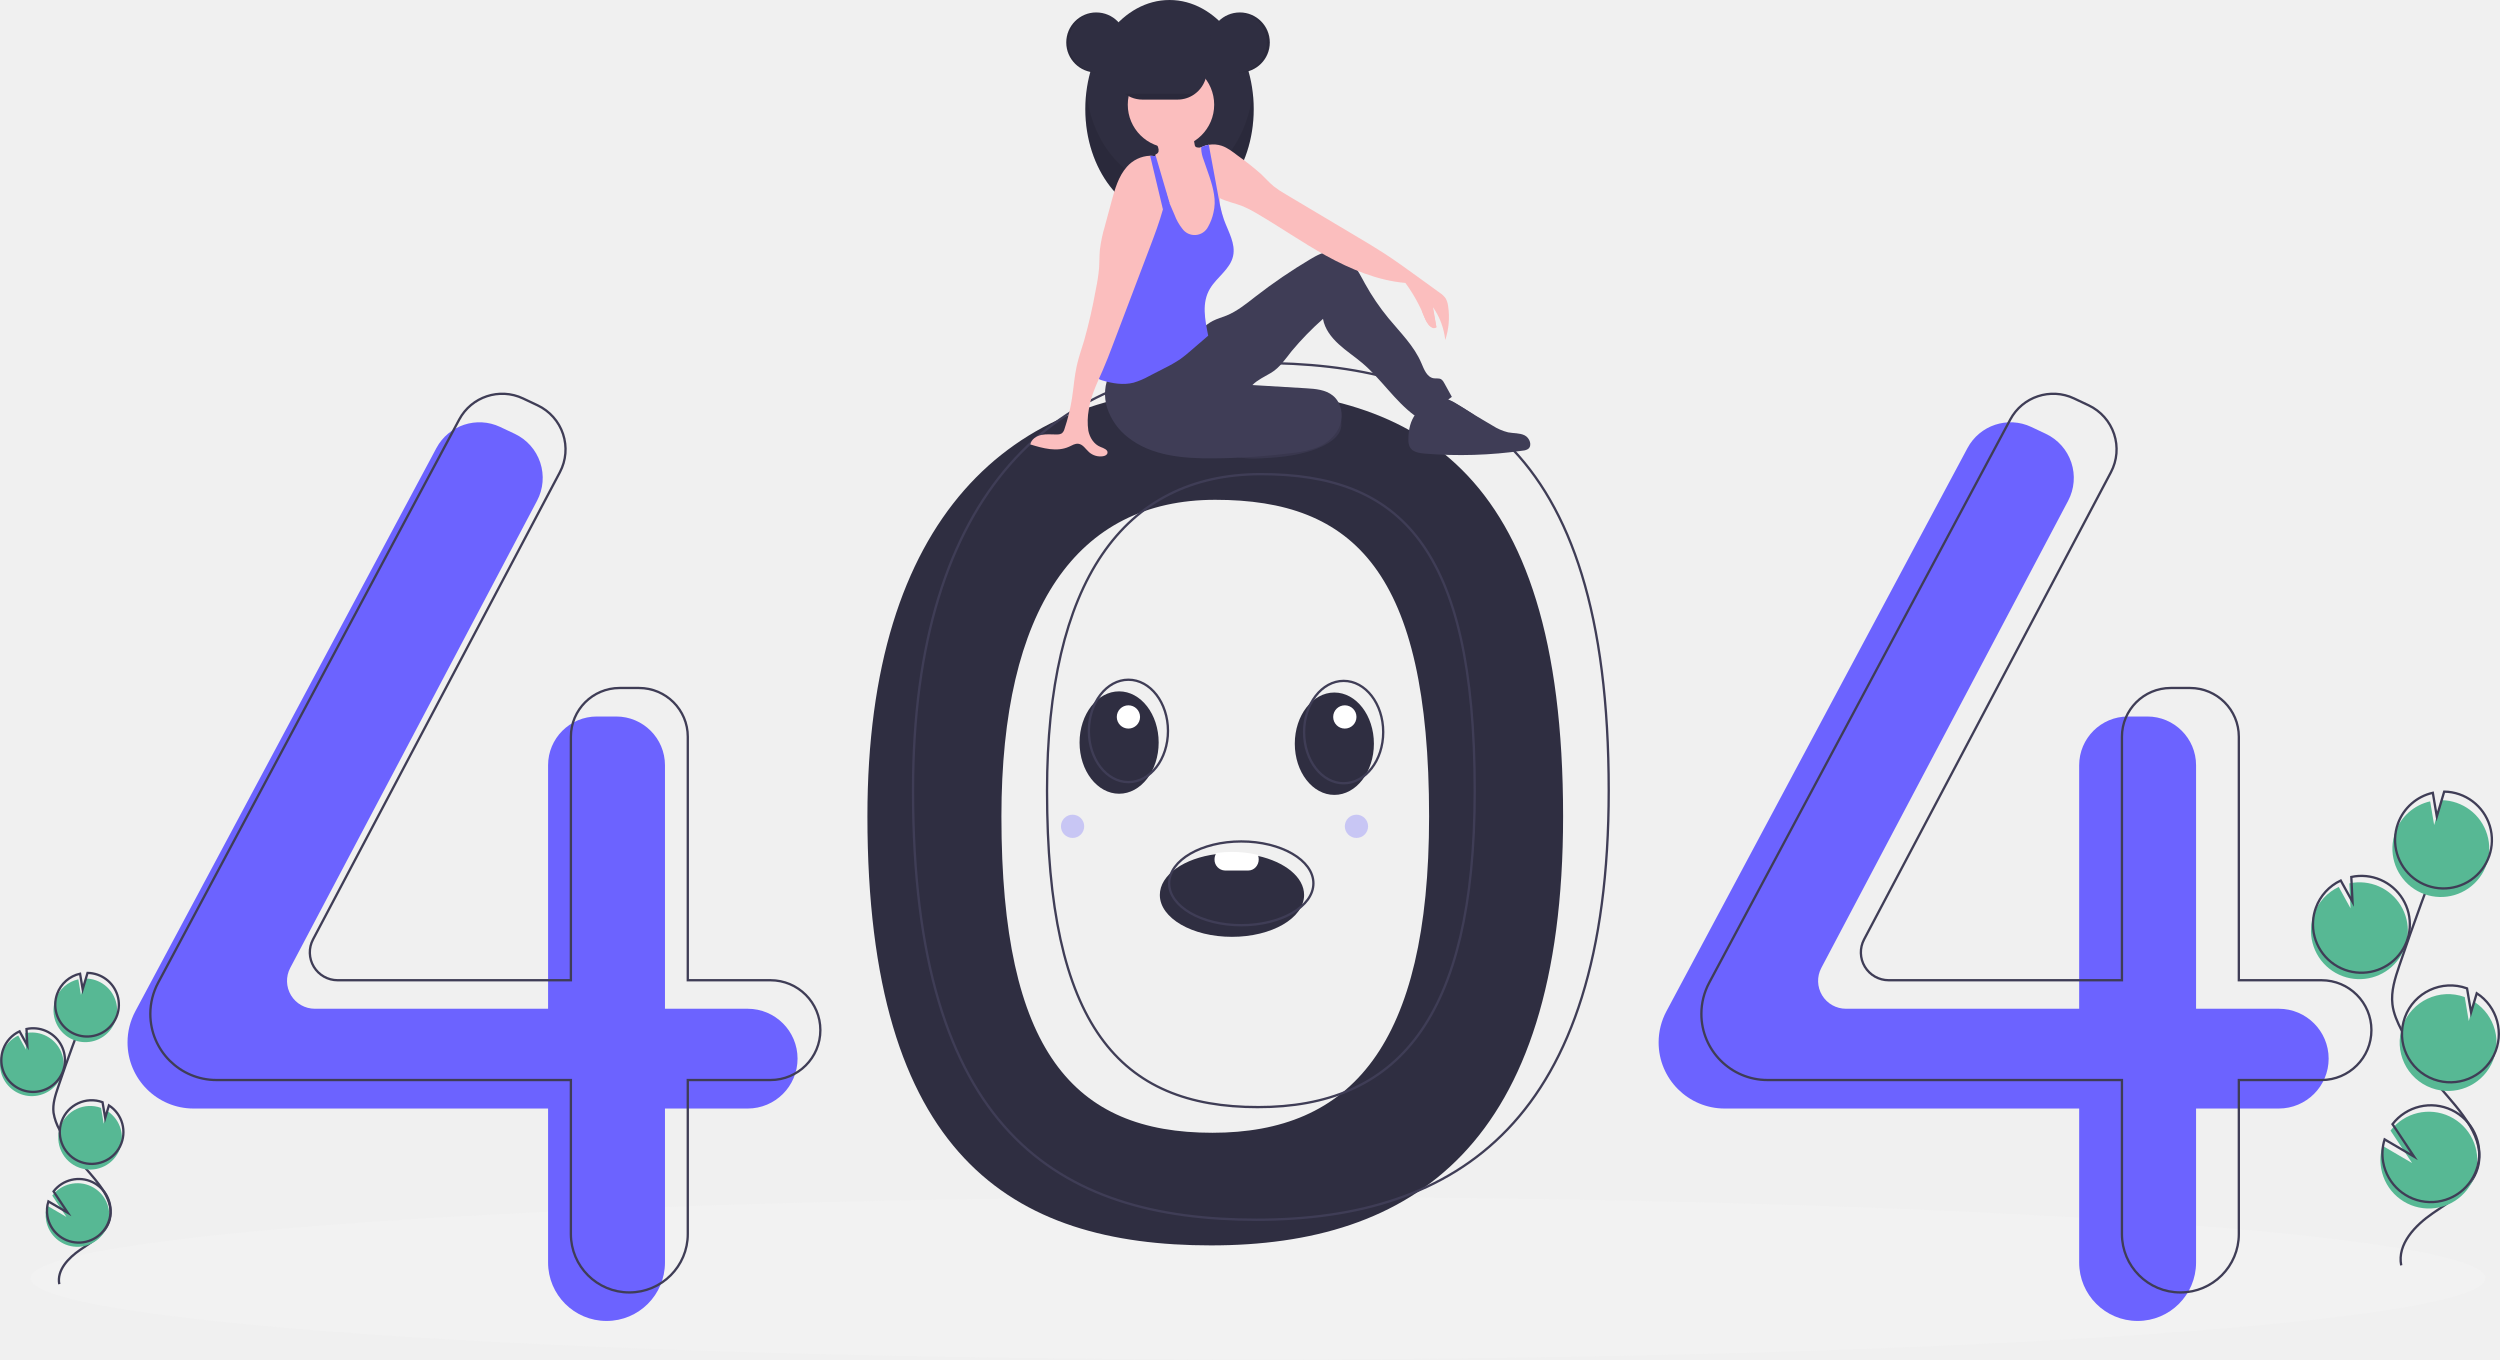
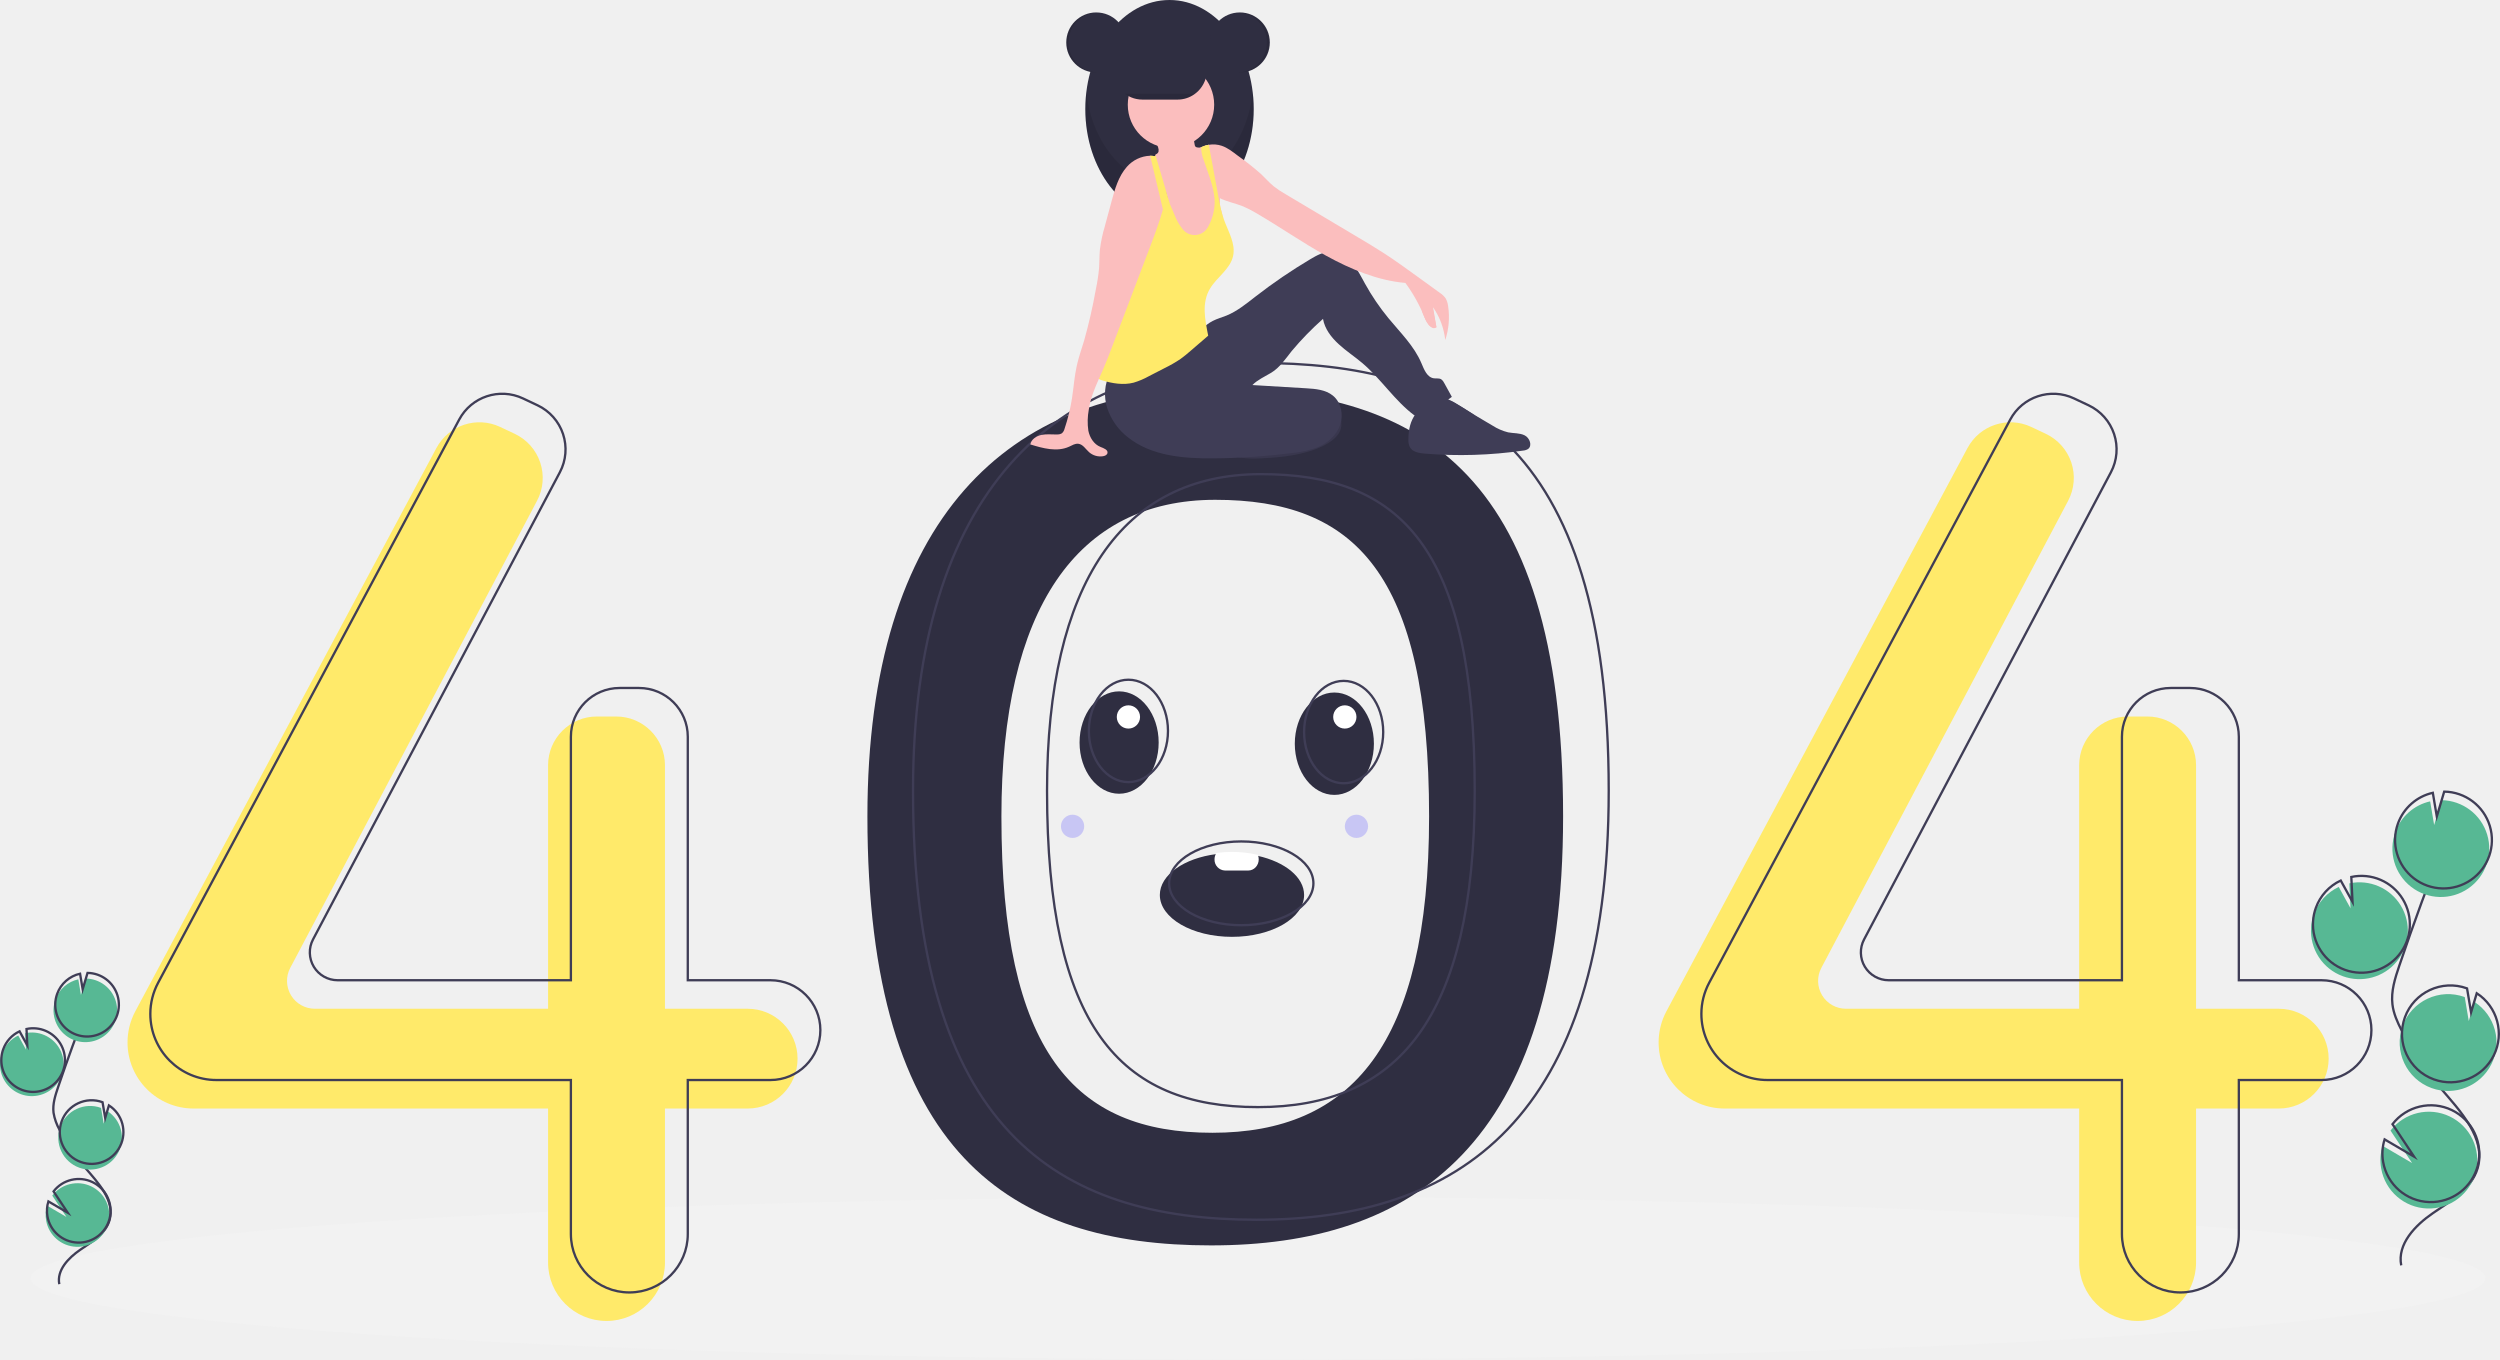
<svg xmlns="http://www.w3.org/2000/svg" id="fd59ce54-f850-4dfc-bc34-dd7d379d600e" data-name="Layer 1" width="1074.392" height="584.231" viewBox="0 0 1074.392 584.231">
  <ellipse cx="540.643" cy="549.309" rx="527.5" ry="34.922" fill="#f2f2f2" />
  <path d="M583.48,324.894c-85.944,0-147.651,55.139-147.651,183.798,0,145.813,61.707,184.411,147.651,184.411s151.327-42.274,151.327-184.411C734.807,356.753,669.424,324.894,583.48,324.894Zm.565,319.808c-59.527,0-90.626-34.923-90.626-135.916,0-89.112,32.372-136.105,91.899-136.105s91.899,30.868,91.899,136.105C677.217,607.234,643.572,644.703,584.045,644.703Z" transform="translate(-63.054 -157.8845)" fill="#2f2e41" />
-   <path d="M384.365,591.401H348.831V486.762A20.956,20.956,0,0,0,327.875,465.806h-8.326a20.956,20.956,0,0,0-20.956,20.956V591.401H198.363a11.963,11.963,0,0,1-10.578-17.552l106.082-200.78A20.956,20.956,0,0,0,284.287,344.33l-6.262-2.957a20.956,20.956,0,0,0-27.429,9.07L121.214,592.475a28.416,28.416,0,0,0-3.356,13.396v0a28.416,28.416,0,0,0,28.416,28.416H298.593v66.167a25.119,25.119,0,0,0,25.119,25.119h0a25.119,25.119,0,0,0,25.119-25.119V634.287h35.534a21.443,21.443,0,0,0,21.443-21.443v0A21.443,21.443,0,0,0,384.365,591.401Z" transform="translate(-63.054 -157.8845)" fill="#6c63ff" />
-   <path d="M1042.362,591.401h-35.534V486.762A20.956,20.956,0,0,0,985.872,465.806h-8.326a20.956,20.956,0,0,0-20.956,20.956V591.401H856.359a11.963,11.963,0,0,1-10.578-17.552L951.864,373.069A20.956,20.956,0,0,0,942.284,344.33l-6.262-2.957a20.956,20.956,0,0,0-27.429,9.07L779.211,592.475a28.416,28.416,0,0,0-3.356,13.396v0a28.416,28.416,0,0,0,28.416,28.416H956.589v66.167a25.119,25.119,0,0,0,25.119,25.119h0a25.119,25.119,0,0,0,25.119-25.119V634.287h35.534a21.443,21.443,0,0,0,21.443-21.443v0A21.443,21.443,0,0,0,1042.362,591.401Z" transform="translate(-63.054 -157.8845)" fill="#6c63ff" />
+   <path d="M384.365,591.401H348.831V486.762A20.956,20.956,0,0,0,327.875,465.806h-8.326a20.956,20.956,0,0,0-20.956,20.956V591.401H198.363a11.963,11.963,0,0,1-10.578-17.552l106.082-200.78A20.956,20.956,0,0,0,284.287,344.33l-6.262-2.957a20.956,20.956,0,0,0-27.429,9.07L121.214,592.475a28.416,28.416,0,0,0-3.356,13.396v0a28.416,28.416,0,0,0,28.416,28.416H298.593v66.167a25.119,25.119,0,0,0,25.119,25.119h0a25.119,25.119,0,0,0,25.119-25.119V634.287h35.534a21.443,21.443,0,0,0,21.443-21.443v0A21.443,21.443,0,0,0,384.365,591.401Z" transform="translate(-63.054 -157.8845)" fill="#FFEA6A" />
+   <path d="M1042.362,591.401h-35.534V486.762A20.956,20.956,0,0,0,985.872,465.806h-8.326a20.956,20.956,0,0,0-20.956,20.956V591.401H856.359a11.963,11.963,0,0,1-10.578-17.552L951.864,373.069A20.956,20.956,0,0,0,942.284,344.33l-6.262-2.957a20.956,20.956,0,0,0-27.429,9.07L779.211,592.475a28.416,28.416,0,0,0-3.356,13.396v0a28.416,28.416,0,0,0,28.416,28.416H956.589v66.167a25.119,25.119,0,0,0,25.119,25.119h0a25.119,25.119,0,0,0,25.119-25.119V634.287h35.534a21.443,21.443,0,0,0,21.443-21.443v0A21.443,21.443,0,0,0,1042.362,591.401Z" transform="translate(-63.054 -157.8845)" fill="#FFEA6A" />
  <path d="M394.168,579.148H358.634V474.509a20.956,20.956,0,0,0-20.956-20.956h-8.326a20.956,20.956,0,0,0-20.956,20.956V579.148H208.165a11.963,11.963,0,0,1-10.578-17.552L303.67,360.816a20.956,20.956,0,0,0-9.58-28.739l-6.262-2.957a20.956,20.956,0,0,0-27.429,9.07L131.017,580.222a28.416,28.416,0,0,0-3.356,13.396v0a28.416,28.416,0,0,0,28.416,28.416H308.395v66.167a25.119,25.119,0,0,0,25.119,25.119h0a25.119,25.119,0,0,0,25.119-25.119V622.034h35.534a21.443,21.443,0,0,0,21.443-21.443v0A21.443,21.443,0,0,0,394.168,579.148Z" transform="translate(-63.054 -157.8845)" fill="none" stroke="#3f3d56" stroke-miterlimit="10" />
  <path d="M1060.742,579.148h-35.534V474.509a20.956,20.956,0,0,0-20.956-20.956H995.925a20.956,20.956,0,0,0-20.956,20.956V579.148H874.739a11.963,11.963,0,0,1-10.578-17.552L970.244,360.816a20.956,20.956,0,0,0-9.58-28.739l-6.262-2.957a20.956,20.956,0,0,0-27.429,9.07L797.59,580.222a28.416,28.416,0,0,0-3.356,13.396v0a28.416,28.416,0,0,0,28.416,28.416H974.969v66.167a25.119,25.119,0,0,0,25.119,25.119h0a25.119,25.119,0,0,0,25.119-25.119V622.034h35.534a21.443,21.443,0,0,0,21.443-21.443v0A21.443,21.443,0,0,0,1060.742,579.148Z" transform="translate(-63.054 -157.8845)" fill="none" stroke="#3f3d56" stroke-miterlimit="10" />
  <path d="M603.085,313.866c-85.944,0-147.651,55.139-147.651,183.798,0,145.813,61.707,184.411,147.651,184.411s151.327-42.274,151.327-184.411C754.412,345.725,689.029,313.866,603.085,313.866Zm.565,319.808c-59.527,0-90.626-34.923-90.626-135.916,0-89.112,32.372-136.105,91.899-136.105s91.899,30.868,91.899,136.105C696.822,596.206,663.177,633.675,603.65,633.675Z" transform="translate(-63.054 -157.8845)" fill="none" stroke="#3f3d56" stroke-miterlimit="10" />
  <circle cx="471.141" cy="18.25" r="12.901" fill="#2f2e41" />
  <ellipse cx="502.607" cy="46.885" rx="36.186" ry="46.885" fill="#2f2e41" />
  <path d="M565.661,237.494c-18.128,0-33.141-17.271-35.776-39.805a60.976,60.976,0,0,0-.41,7.08c0,25.894,16.201,46.885,36.186,46.885s36.186-20.991,36.186-46.885a60.976,60.976,0,0,0-.41-7.08C598.803,220.224,583.789,237.494,565.661,237.494Z" transform="translate(-63.054 -157.8845)" opacity="0.1" />
  <path d="M639.296,342.073c-.777,3.193-4.128,5.751-7.839,7.538-7.802,3.757-17.425,4.878-26.76,5.254a45.176,45.176,0,0,1-7.144-.132,20.537,20.537,0,0,1-12.251-5.631,1.681,1.681,0,0,1,.044-2.844c4.969-5.459,13.262-8.806,21.616-11.216,6.334-1.827,17.381-6.561,24.29-5.922C637.944,329.739,640.277,338.041,639.296,342.073Z" transform="translate(-63.054 -157.8845)" fill="#3f3d56" />
  <path d="M639.296,342.073c-.777,3.193-4.128,5.751-7.839,7.538-7.802,3.757-17.425,4.878-26.76,5.254a45.176,45.176,0,0,1-7.144-.132,20.537,20.537,0,0,1-12.251-5.631,1.681,1.681,0,0,1,.044-2.844c4.969-5.459,13.262-8.806,21.616-11.216,6.334-1.827,17.381-6.561,24.29-5.922C637.944,329.739,640.277,338.041,639.296,342.073Z" transform="translate(-63.054 -157.8845)" opacity="0.1" />
  <path d="M540.098,318.206a19.77,19.77,0,0,0-1.199,15.075,26.339,26.339,0,0,0,8.829,12.497c10.095,8.092,23.988,9.205,36.925,9.093a284.649,284.649,0,0,0,33.905-2.324,40.538,40.538,0,0,0,11.001-2.554c4.222-1.827,7.933-5.178,9.436-9.526s.436-9.672-3.134-12.574c-3.137-2.55-7.463-2.9-11.498-3.143l-23.088-1.387c2.281-2.308,5.318-3.614,8.096-5.292,3.685-2.226,6.134-5.965,8.813-9.335a129.001,129.001,0,0,1,13.439-13.817c.751,4.31,3.478,7.85,6.687,10.824s6.908,5.368,10.244,8.2c8.079,6.858,13.896,16.167,22.392,22.5a43.829,43.829,0,0,0,16.049-8.012l-3.302-5.981a3.94,3.94,0,0,0-1.245-1.553c-.935-.575-2.14-.279-3.225-.441-2.901-.435-4.168-3.784-5.306-6.487-3.125-7.422-9.108-13.18-14.218-19.404a98.009,98.009,0,0,1-9.996-14.723c-1.717-3.102-3.288-6.331-5.617-9.003s-5.594-4.773-9.139-4.781c-3.132-.007-6.021,1.584-8.714,3.183a230.477,230.477,0,0,0-23.63,16.099c-3.944,3.062-7.863,6.296-12.489,8.174-1.947.79-4,1.331-5.869,2.292-3.273,1.684-5.757,4.534-8.431,7.064C566.277,311.892,553.219,317.738,540.098,318.206Z" transform="translate(-63.054 -157.8845)" fill="#3f3d56" />
  <path d="M588.374,253.983a23.774,23.774,0,0,1-1.734,8.033,10.045,10.045,0,0,1-5.768,5.573,12.375,12.375,0,0,1-5.623.182,10.882,10.882,0,0,1-4.582-1.561c-2.165-1.488-3.244-4.144-3.637-6.743-.393-2.596-.217-5.249-.469-7.863a42.944,42.944,0,0,0-1.202-6.255c-.17-.683-.343-1.362-.513-2.042-.167-.68-.33-1.359-.481-2.039-.138-.639-.267-1.281-.378-1.926-.091-.544-.173-1.092-.233-1.643a18.423,18.423,0,0,0-.809-4.811,14.607,14.607,0,0,0-1.687-2.854c-.286-.409-.563-.818-.818-1.243a5.89,5.89,0,0,1-.972-3.748,3.286,3.286,0,0,1,.148-.601c.025-.076.053-.151.085-.223A1.802,1.802,0,0,0,560.932,223.07a3.433,3.433,0,0,0-.148-1.778,11.318,11.318,0,0,0-.96-2.288c-.264-.478-1.161-1.34-1.167-1.888-.013-1.101,2.14-1.989,3.011-2.423a16.796,16.796,0,0,1,8.597-1.743c1.904.129,3.968.714,5.019,2.31.944,1.438.818,3.301,1.221,4.972a1.471,1.471,0,0,0,.299.664,1.341,1.341,0,0,0,.739.34,4.549,4.549,0,0,0,1.416.057h.003a2.931,2.931,0,0,0,.371-.054,4.957,4.957,0,0,0,2.033-.878q.585-.156,1.18-.255a.251.251,0,0,0,.047-.009c1.576,4.975,1.781,10.308,3.071,15.374.639,2.52,1.554,5.009,1.683,7.602.009.113.013.23.016.346.019.834-.047,1.674-.013,2.505a6.981,6.981,0,0,0,.126,1.114,15.611,15.611,0,0,0,.525,1.743l.009.028c.06.183.116.368.164.554.035.135.066.267.091.403l.003.009A14.938,14.938,0,0,1,588.374,253.983Z" transform="translate(-63.054 -157.8845)" fill="#fbbebe" />
  <circle cx="503.237" cy="44.997" r="18.565" fill="#fbbebe" />
  <path d="M684.157,304.033a30.445,30.445,0,0,0-5.236-14.103q.722,4.295,1.447,8.587a3.214,3.214,0,0,1-3.367-1.035,10.337,10.337,0,0,1-1.765-3.276,67.466,67.466,0,0,0-8.21-14.736c-11.819-.985-23.502-5.884-33.896-11.595-10.396-5.708-20.126-12.552-30.384-18.502a43.573,43.573,0,0,0-5.544-2.832c-3.21-1.287-6.812-1.954-9.855-3.468-.204-.101-.409-.208-.61-.318a12.578,12.578,0,0,1-1.945-1.306,10.344,10.344,0,0,1-.931-.856,20.351,20.351,0,0,1-3.559-5.953c-1.633-3.612-2.215-7.97-3.845-11.583a11.203,11.203,0,0,1,2.502-1.765h.003c.132-.069.264-.135.4-.198a11.94,11.94,0,0,1,2.004-.733q.585-.156,1.18-.255a.251.251,0,0,0,.047-.009,11.566,11.566,0,0,1,5.491.434c2.587.875,4.767,2.621,6.941,4.273a114.02,114.02,0,0,1,10.148,8.049c1.794,1.718,3.43,3.606,5.359,5.167a42.144,42.144,0,0,0,5.057,3.351q15.656,9.327,31.315,18.65c3.534,2.105,7.07,4.21,10.526,6.438,5.249,3.386,10.308,7.055,15.365,10.721q4.47,3.238,8.936,6.479a9.728,9.728,0,0,1,2.533,2.341,8.472,8.472,0,0,1,1.123,3.433A31.387,31.387,0,0,1,684.157,304.033Z" transform="translate(-63.054 -157.8845)" fill="#fbbebe" />
-   <path d="M592.977,267.944c-1.252,5.617-6.929,9.012-9.896,13.946-3.688,6.123-2.184,13.241-.799,20.255q-3.795,3.271-7.593,6.542c-1.397,1.199-2.794,2.404-4.298,3.464a57.351,57.351,0,0,1-6.86,3.94q-3.361,1.728-6.721,3.458a32.128,32.128,0,0,1-6.58,2.788c-4.415,1.133-9.103.34-13.471-.972a6.088,6.088,0,0,1-1.473-.601,2.394,2.394,0,0,1-.699-.632,3.911,3.911,0,0,1-.444-2.539c.444-7.351,2.24-14.547,4.031-21.69a85.26,85.26,0,0,1,3.848-12.577,85.077,85.077,0,0,1,5.415-10.151,68.368,68.368,0,0,1,7.929-11.514,18.479,18.479,0,0,0,3.675-4.739c1.117-2.549.686-5.472.913-8.247a17.148,17.148,0,0,1,1.633-6.007v-.003a17.093,17.093,0,0,1,1.743-2.882q.458,1.067.916,2.13.302.699.598,1.394.387.897.768,1.787,1.1,2.558,2.196,5.113a21.59,21.59,0,0,0,3.335,5.944,6.499,6.499,0,0,0,11.123-.853,21.261,21.261,0,0,0,2.272-6.013,19.215,19.215,0,0,0,.252-7.835c-.758-5.009-2.889-10.126-4.437-14.78a14.945,14.945,0,0,1-1.079-4.871,3.351,3.351,0,0,1,.057-.56c.009-.047.019-.098.028-.145a11.94,11.94,0,0,1,2.004-.733q.585-.156,1.18-.255,2.044,11.064,4.094,22.127c.032.173.066.346.098.522.195,1.057.393,2.115.614,3.169.198.957.412,1.91.651,2.857l.009.028c.082.321.167.639.255.957l.003.009c.242.868.513,1.731.818,2.58C590.938,257.475,594.164,262.629,592.977,267.944Z" transform="translate(-63.054 -157.8845)" fill="#6c63ff" />
+   <path d="M592.977,267.944c-1.252,5.617-6.929,9.012-9.896,13.946-3.688,6.123-2.184,13.241-.799,20.255q-3.795,3.271-7.593,6.542c-1.397,1.199-2.794,2.404-4.298,3.464a57.351,57.351,0,0,1-6.86,3.94q-3.361,1.728-6.721,3.458a32.128,32.128,0,0,1-6.58,2.788c-4.415,1.133-9.103.34-13.471-.972a6.088,6.088,0,0,1-1.473-.601,2.394,2.394,0,0,1-.699-.632,3.911,3.911,0,0,1-.444-2.539c.444-7.351,2.24-14.547,4.031-21.69a85.26,85.26,0,0,1,3.848-12.577,85.077,85.077,0,0,1,5.415-10.151,68.368,68.368,0,0,1,7.929-11.514,18.479,18.479,0,0,0,3.675-4.739c1.117-2.549.686-5.472.913-8.247a17.148,17.148,0,0,1,1.633-6.007v-.003a17.093,17.093,0,0,1,1.743-2.882q.458,1.067.916,2.13.302.699.598,1.394.387.897.768,1.787,1.1,2.558,2.196,5.113a21.59,21.59,0,0,0,3.335,5.944,6.499,6.499,0,0,0,11.123-.853,21.261,21.261,0,0,0,2.272-6.013,19.215,19.215,0,0,0,.252-7.835c-.758-5.009-2.889-10.126-4.437-14.78a14.945,14.945,0,0,1-1.079-4.871,3.351,3.351,0,0,1,.057-.56c.009-.047.019-.098.028-.145a11.94,11.94,0,0,1,2.004-.733q.585-.156,1.18-.255,2.044,11.064,4.094,22.127c.032.173.066.346.098.522.195,1.057.393,2.115.614,3.169.198.957.412,1.91.651,2.857l.009.028c.082.321.167.639.255.957l.003.009c.242.868.513,1.731.818,2.58C590.938,257.475,594.164,262.629,592.977,267.944Z" transform="translate(-63.054 -157.8845)" fill="#FFEA6A" />
  <path d="M668.321,346.877a6.583,6.583,0,0,0,.61,3.143c1.162,2.124,3.95,2.606,6.362,2.805a188.377,188.377,0,0,0,42.266-1.288,4.886,4.886,0,0,0,2.151-.668c1.99-1.395.763-4.795-1.41-5.884s-4.751-.826-7.135-1.297a22.479,22.479,0,0,1-6.678-2.896q-7.252-4.167-14.293-8.688c-2.795-1.795-6.093-3.71-9.24-2.646C672.43,332.343,668.265,337.681,668.321,346.877Z" transform="translate(-63.054 -157.8845)" fill="#3f3d56" />
  <path d="M564.437,240.874v.003c-.022.132-.044.261-.072.39-.035.214-.076.431-.116.645-.39,1.998-.868,3.987-1.419,5.963-1.51,5.459-3.534,10.831-5.541,16.123q-8.081,21.287-16.164,42.577c-1.359,3.575-2.716,7.152-4.261,10.654-.516,1.167-1.048,2.344-1.576,3.534-1.894,4.257-3.713,8.653-4.317,13.184a27.45,27.45,0,0,0-.192,9.04c.604,2.97,2.407,5.872,5.23,6.97,1.378.538,3.351,1.259,2.974,2.69-.204.787-1.098,1.171-1.901,1.303a7.312,7.312,0,0,1-5.966-1.718c-1.507-1.337-2.665-3.417-4.67-3.641-1.388-.151-2.665.68-3.936,1.262-5.186,2.369-11.227.711-16.674-.972.428-2.206,2.643-3.66,4.843-4.1,2.199-.444,4.474-.129,6.718-.189a3.51,3.51,0,0,0,2.042-.525,3.705,3.705,0,0,0,1.101-1.882,78.964,78.964,0,0,0,3.213-13.147c.724-4.666,1.026-9.405,2.058-14.015.802-3.597,2.042-7.08,3.106-10.61a224.682,224.682,0,0,0,5.06-22.077,78.02,78.02,0,0,0,1.425-9.368c.179-2.612.094-5.236.346-7.838a60.888,60.888,0,0,1,2.111-9.997q1.444-5.348,2.885-10.689c1.425-5.271,2.955-10.746,6.567-14.843a13.962,13.962,0,0,1,10.028-4.789,9.882,9.882,0,0,1,2.13.23c.116.028.233.057.349.088a8.634,8.634,0,0,1,2.174.9c1.114-.708,1.68-.459,2.42.632a6.973,6.973,0,0,1,.881,3.795A52.424,52.424,0,0,1,564.437,240.874Z" transform="translate(-63.054 -157.8845)" fill="#fbbebe" />
-   <path d="M565.661,245.046l-.047.047-.255.255-2.53,2.527-1.24-5.208-4.251-17.854a9.882,9.882,0,0,1,2.13.23,3.286,3.286,0,0,1,.148-.601l.201.689,1.441,4.902,2.728,9.308.45,1.532v.003Z" transform="translate(-63.054 -157.8845)" fill="#6c63ff" />
+   <path d="M565.661,245.046l-.047.047-.255.255-2.53,2.527-1.24-5.208-4.251-17.854a9.882,9.882,0,0,1,2.13.23,3.286,3.286,0,0,1,.148-.601l.201.689,1.441,4.902,2.728,9.308.45,1.532v.003Z" transform="translate(-63.054 -157.8845)" fill="#FFEA6A" />
  <path d="M581.715,188.087a12.582,12.582,0,0,1-3.7,8.896,12.314,12.314,0,0,1-1.36,1.176,12.528,12.528,0,0,1-7.536,2.524H554.023a12.59,12.59,0,0,1,0-25.18h15.096A12.629,12.629,0,0,1,581.715,188.087Z" transform="translate(-63.054 -157.8845)" fill="#2f2e41" />
  <circle cx="532.815" cy="18.25" r="12.901" fill="#2f2e41" />
  <path d="M595.554,163.234c-.158,0-.315.006-.472.012a12.898,12.898,0,0,1,0,25.778c.157.006.314.012.472.012a12.901,12.901,0,1,0,0-25.802Z" transform="translate(-63.054 -157.8845)" opacity="0.1" />
  <path d="M534.195,163.234c.158,0,.315.006.472.012a12.898,12.898,0,0,0,0,25.778c-.157.006-.314.012-.472.012a12.901,12.901,0,0,1,0-25.802Z" transform="translate(-63.054 -157.8845)" opacity="0.1" />
  <path d="M576.655,198.159a12.528,12.528,0,0,1-7.536,2.524H554.023a12.528,12.528,0,0,1-7.536-2.524Z" transform="translate(-63.054 -157.8845)" opacity="0.1" />
  <path d="M674.14,291.64s3.252,9.372,6.229,6.876L677.996,286.267Z" transform="translate(-63.054 -157.8845)" fill="#fbbebe" />
  <path d="M1069.918,577.434a20.813,20.813,0,1,0,2.772-39.915l.521,10.712-5.068-9.18a20.734,20.734,0,0,0-10.684,11.723,20.408,20.408,0,0,0-1.197,5.63A20.809,20.809,0,0,0,1069.918,577.434Z" transform="translate(-63.054 -157.8845)" fill="#57b894" />
  <path d="M1094.995,701.678c-1.789-9.11,5.963-17.187,13.621-22.437s16.605-10.408,19.218-19.317c3.755-12.804-7.43-24.53-16.136-34.642a125.3,125.3,0,0,1-16.524-24.557c-1.811-3.533-3.476-7.225-3.952-11.166-.686-5.675,1.137-11.323,2.974-16.737q9.179-27.052,19.628-53.65" transform="translate(-63.054 -157.8845)" fill="none" stroke="#3f3d56" stroke-miterlimit="10" />
  <path d="M1070.775,574.676a20.813,20.813,0,1,0,2.772-39.915l.521,10.712-5.068-9.18a20.734,20.734,0,0,0-10.684,11.723,20.408,20.408,0,0,0-1.197,5.63A20.809,20.809,0,0,0,1070.775,574.676Z" transform="translate(-63.054 -157.8845)" fill="none" stroke="#3f3d56" stroke-miterlimit="10" />
  <path d="M1092.451,515.473a20.788,20.788,0,0,1,14.98-13.198l1.714,10.184,3.177-10.696a20.81,20.81,0,1,1-19.871,13.71Z" transform="translate(-63.054 -157.8845)" fill="#57b894" />
  <path d="M1093.594,511.795a20.788,20.788,0,0,1,14.98-13.198l1.714,10.184,3.177-10.696a20.81,20.81,0,1,1-19.871,13.71Z" transform="translate(-63.054 -157.8845)" fill="none" stroke="#3f3d56" stroke-miterlimit="10" />
  <path d="M1108.045,625.489a20.81,20.81,0,0,0,18.419-37.023l-2.441,8.219-1.731-10.304a.362.362,0,0,0-.053-.02,20.811,20.811,0,1,0-14.194,39.127Z" transform="translate(-63.054 -157.8845)" fill="#57b894" />
  <path d="M1109.035,621.764a20.81,20.81,0,0,0,18.419-37.023l-2.441,8.219-1.731-10.304a.362.362,0,0,0-.053-.02,20.811,20.811,0,1,0-14.194,39.127Z" transform="translate(-63.054 -157.8845)" fill="none" stroke="#3f3d56" stroke-miterlimit="10" />
  <path d="M1086.378,660.051a20.801,20.801,0,1,0,4.011-16.297l9.273,13.957-12.67-7.408A20.616,20.616,0,0,0,1086.378,660.051Z" transform="translate(-63.054 -157.8845)" fill="#57b894" />
  <path d="M1087.235,657.294a20.801,20.801,0,1,0,4.011-16.297l9.273,13.957-12.67-7.408A20.616,20.616,0,0,0,1087.235,657.294Z" transform="translate(-63.054 -157.8845)" fill="none" stroke="#3f3d56" stroke-miterlimit="10" />
  <path d="M72.061,628.133a13.674,13.674,0,1,0,1.821-26.225l.342,7.038-3.33-6.032a13.623,13.623,0,0,0-7.019,7.702,13.409,13.409,0,0,0-.787,3.699A13.672,13.672,0,0,0,72.061,628.133Z" transform="translate(-63.054 -157.8845)" fill="#57b894" />
  <path d="M88.538,709.763c-1.175-5.986,3.918-11.292,8.949-14.741s10.91-6.838,12.626-12.692c2.467-8.412-4.882-16.117-10.601-22.76A82.324,82.324,0,0,1,88.656,643.436a22.21,22.21,0,0,1-2.597-7.336c-.451-3.729.747-7.439,1.954-10.996q6.031-17.773,12.896-35.249" transform="translate(-63.054 -157.8845)" fill="none" stroke="#3f3d56" stroke-miterlimit="10" />
  <path d="M72.625,626.321a13.674,13.674,0,1,0,1.821-26.225l.342,7.038L71.458,601.103a13.623,13.623,0,0,0-7.019,7.702,13.409,13.409,0,0,0-.787,3.699A13.672,13.672,0,0,0,72.625,626.321Z" transform="translate(-63.054 -157.8845)" fill="none" stroke="#3f3d56" stroke-miterlimit="10" />
  <path d="M86.866,587.423a13.658,13.658,0,0,1,9.842-8.671l1.126,6.691,2.087-7.027a13.673,13.673,0,1,1-13.055,9.007Z" transform="translate(-63.054 -157.8845)" fill="#57b894" />
  <path d="M87.617,585.007a13.658,13.658,0,0,1,9.842-8.671l1.126,6.691L100.673,576a13.673,13.673,0,1,1-13.055,9.007Z" transform="translate(-63.054 -157.8845)" fill="none" stroke="#3f3d56" stroke-miterlimit="10" />
  <path d="M97.112,659.706a13.673,13.673,0,0,0,12.102-24.325l-1.604,5.4-1.137-6.77a.238.238,0,0,0-.035-.013,13.673,13.673,0,1,0-9.326,25.707Z" transform="translate(-63.054 -157.8845)" fill="#57b894" />
  <path d="M97.762,657.259a13.673,13.673,0,0,0,12.102-24.325l-1.604,5.4-1.137-6.77a.238.238,0,0,0-.035-.013,13.673,13.673,0,1,0-9.326,25.707Z" transform="translate(-63.054 -157.8845)" fill="none" stroke="#3f3d56" stroke-miterlimit="10" />
  <path d="M82.876,682.414a13.667,13.667,0,1,0,2.635-10.708l6.092,9.17-8.324-4.867A13.545,13.545,0,0,0,82.876,682.414Z" transform="translate(-63.054 -157.8845)" fill="#57b894" />
  <path d="M83.439,680.602a13.667,13.667,0,1,0,2.635-10.708l6.092,9.17-8.324-4.867A13.545,13.545,0,0,0,83.439,680.602Z" transform="translate(-63.054 -157.8845)" fill="none" stroke="#3f3d56" stroke-miterlimit="10" />
  <ellipse cx="480.946" cy="319.115" rx="17" ry="22" fill="#2f2e41" />
  <ellipse cx="573.446" cy="319.615" rx="17" ry="22" fill="#2f2e41" />
  <path d="M623.5,542.5c0,9.94-13.88,18-31,18s-31-8.06-31-18c0-8.61,10.41-15.81,24.32-17.57a50.104,50.104,0,0,1,6.68-.43,50.699,50.699,0,0,1,11.13,1.2C615.25,528.29,623.5,534.84,623.5,542.5Z" transform="translate(-63.054 -157.8845)" fill="#2f2e41" />
  <ellipse cx="484.946" cy="314.115" rx="17" ry="22" fill="none" stroke="#3f3d56" stroke-miterlimit="10" />
  <ellipse cx="577.446" cy="314.615" rx="17" ry="22" fill="none" stroke="#3f3d56" stroke-miterlimit="10" />
  <ellipse cx="533.446" cy="379.615" rx="31" ry="18" fill="none" stroke="#3f3d56" stroke-miterlimit="10" />
  <path d="M604,527.2a4.937,4.937,0,0,1-1.32,3.392A4.339,4.339,0,0,1,599.5,532h-10a4.664,4.664,0,0,1-4.5-4.8,4.905,4.905,0,0,1,.82-2.741A47.02,47.02,0,0,1,592.5,524a47.665,47.665,0,0,1,11.13,1.28A5.067,5.067,0,0,1,604,527.2Z" transform="translate(-63.054 -157.8845)" fill="#fff" />
  <circle cx="484.946" cy="308.115" r="5" fill="#fff" />
  <circle cx="577.946" cy="308.115" r="5" fill="#fff" />
  <circle cx="582.946" cy="355.115" r="5" fill="#6c63ff" opacity="0.3" />
  <circle cx="460.946" cy="355.115" r="5" fill="#6c63ff" opacity="0.3" />
</svg>
